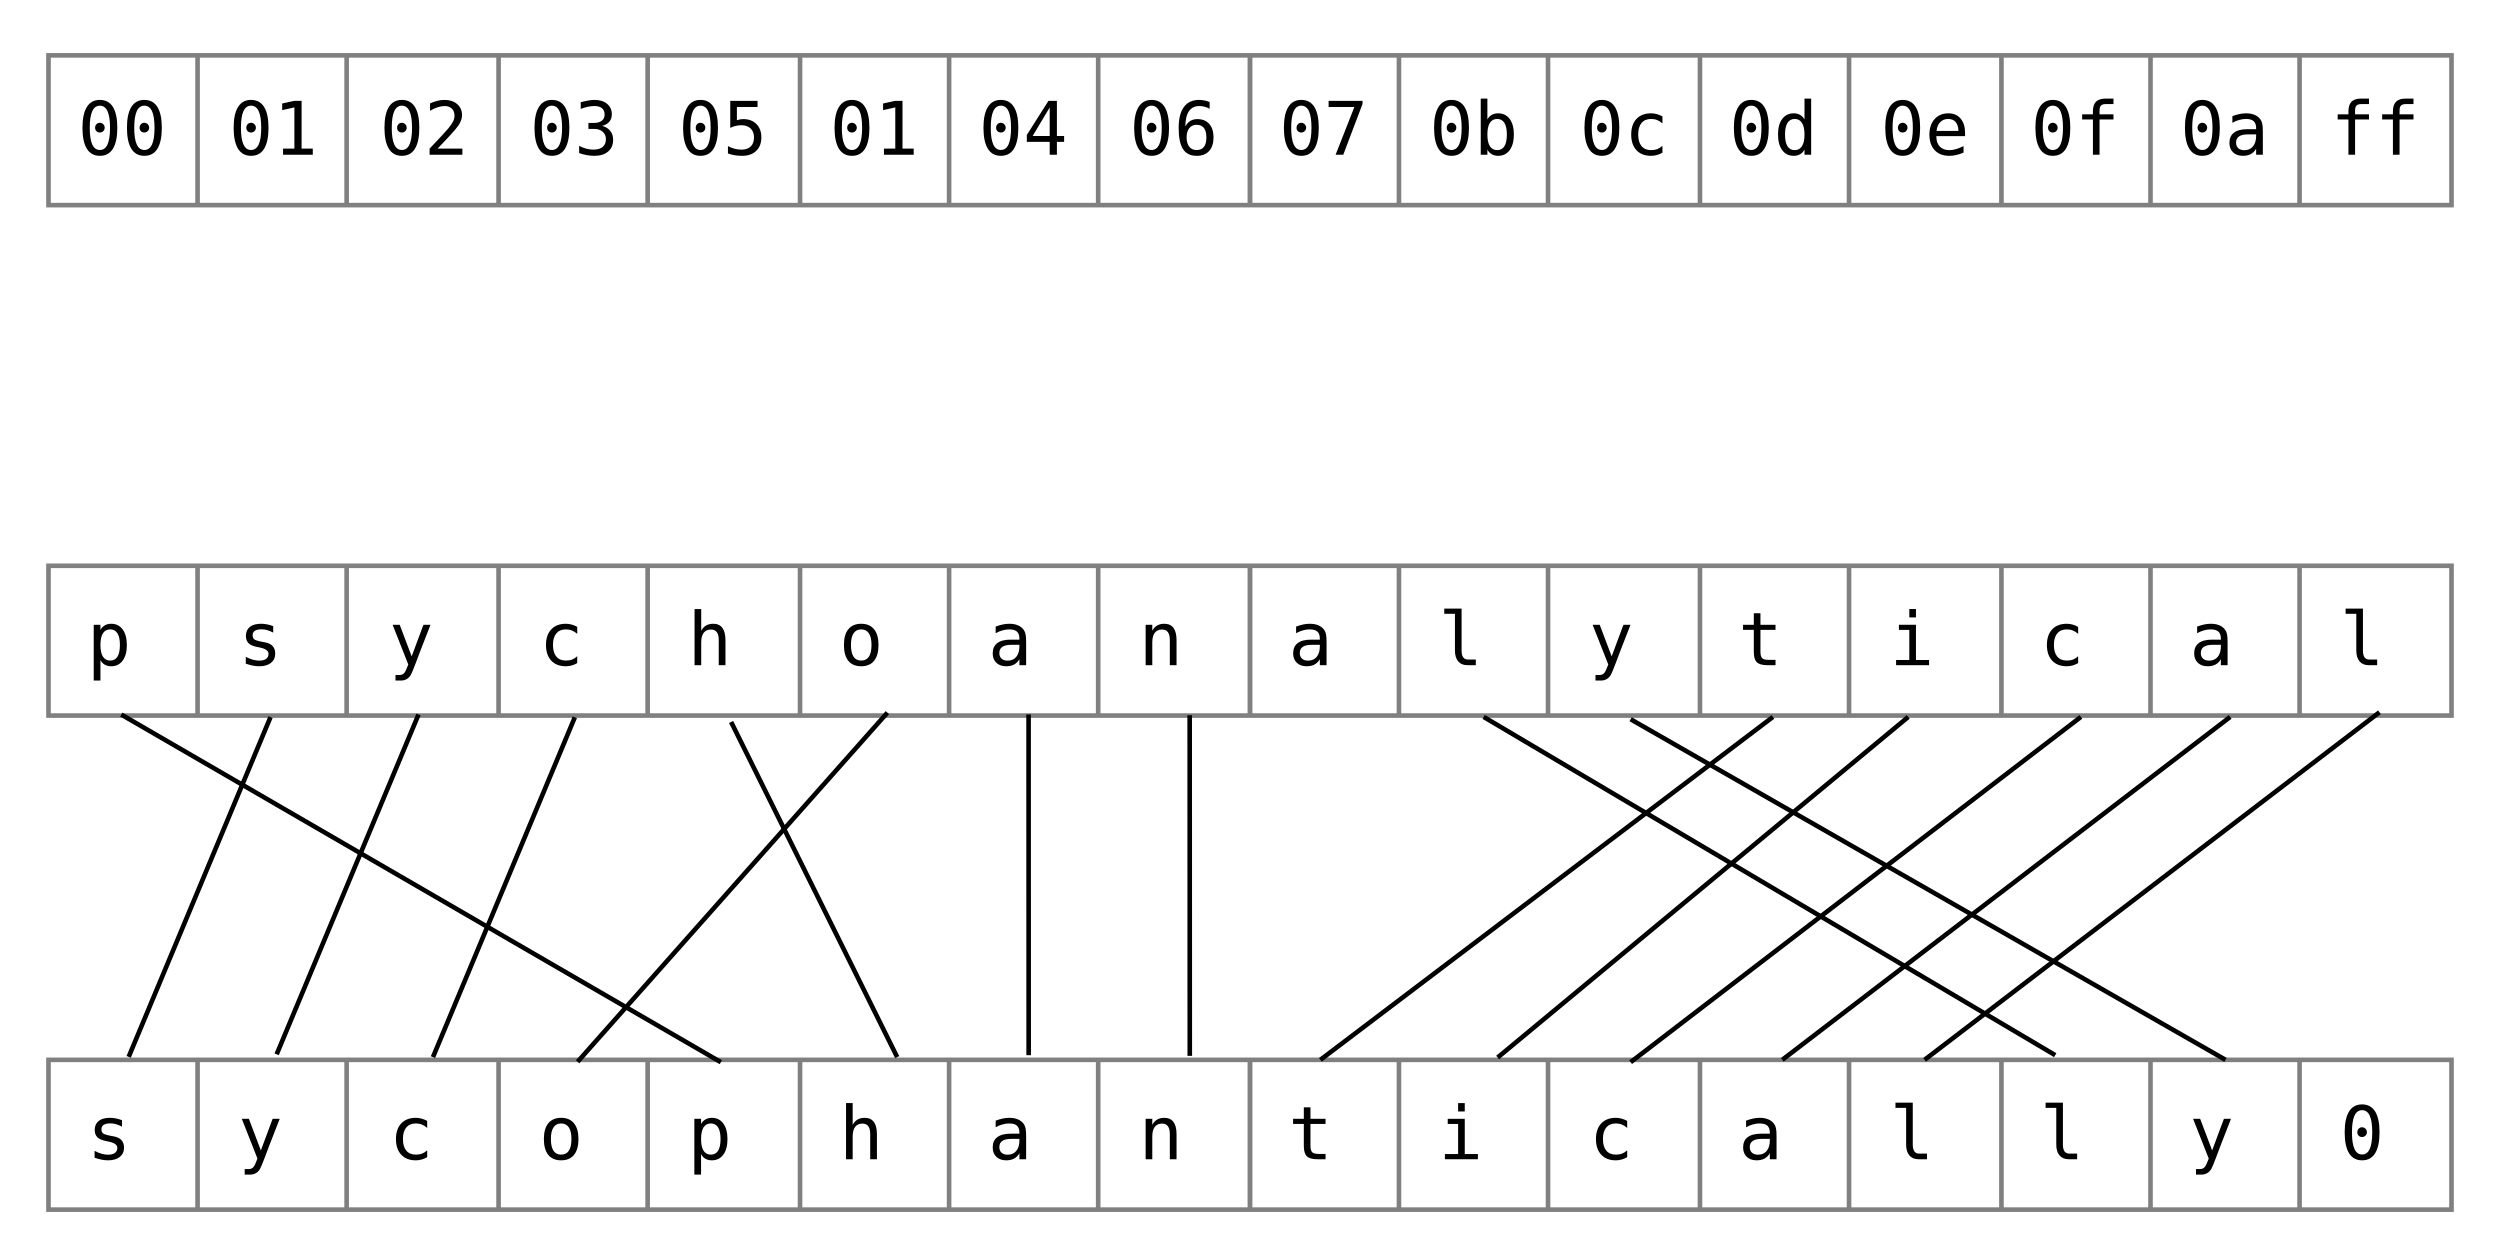
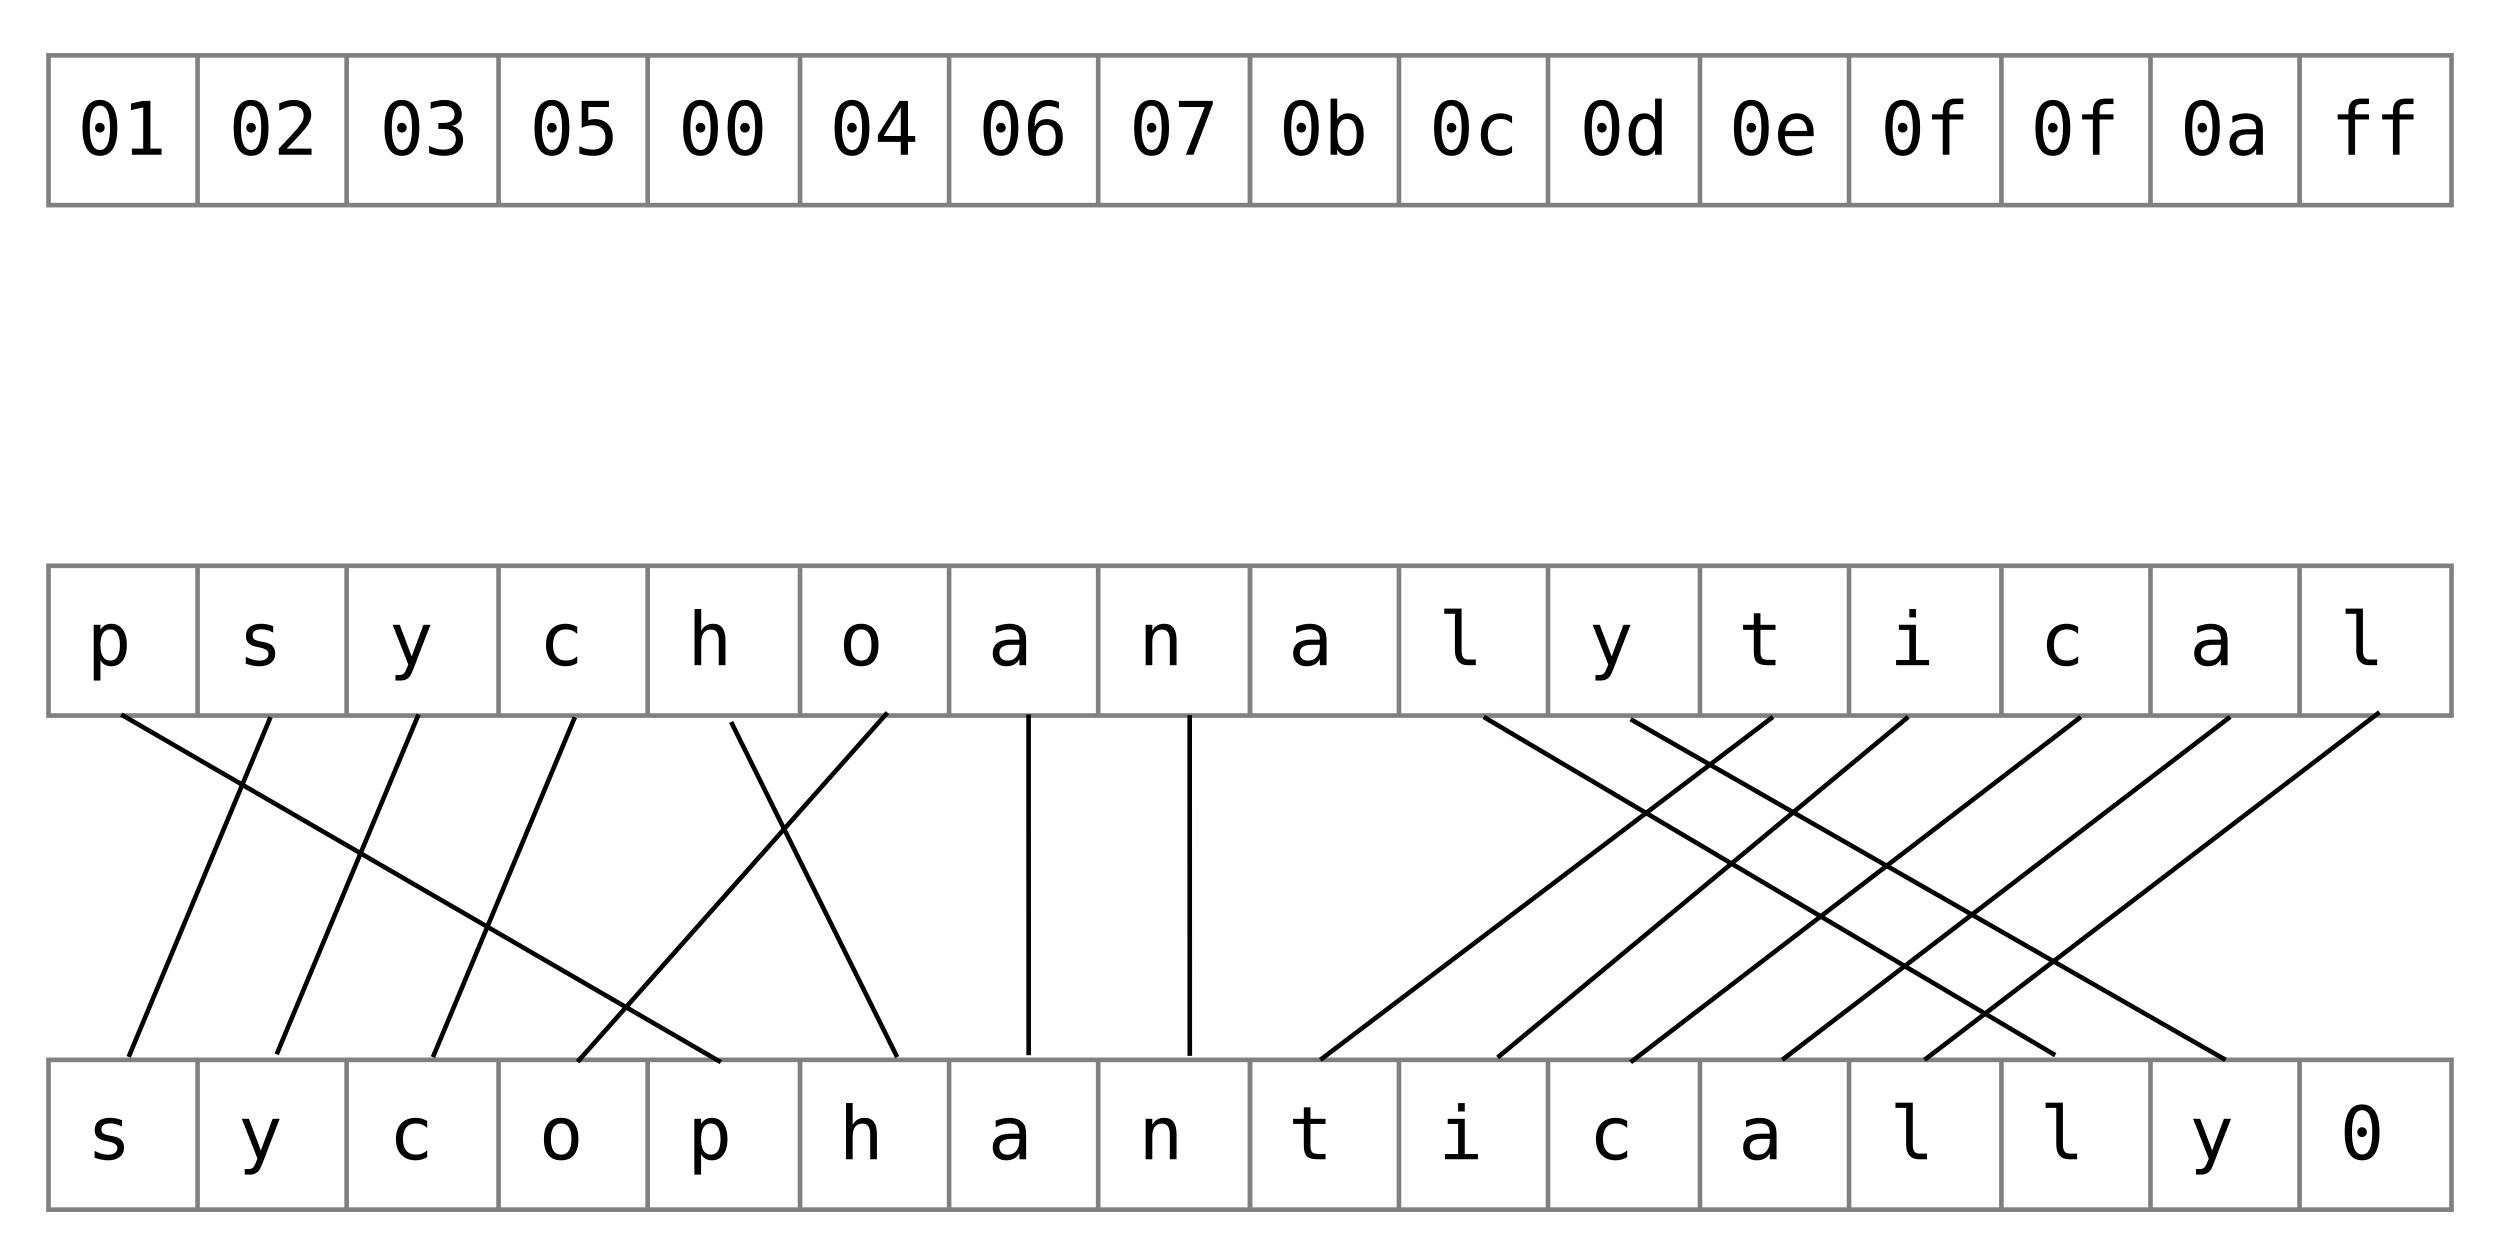
<svg xmlns="http://www.w3.org/2000/svg" width="541.276" height="272.397" id="svg5097" version="1.1">
  <defs id="defs5099" />
  <g id="layer1" transform="translate(-3.751404,-500.8009)">
    <path id="path105-3-9-1" style="fill:none;stroke:#808080;stroke-width:1;stroke-linecap:butt;stroke-linejoin:miter;stroke-miterlimit:10;stroke-opacity:1;stroke-dasharray:none" d="m 371.812,762.698 32.275,0 0,-32.427 -32.275,0 m 129.82,32.427 32.896,0 0,-32.427 -32.896,0 m -32.275,0 32.275,0 m 0,32.427 0,-32.427 m -32.275,32.427 32.275,0 m -162.716,-32.427 32.896,0 m 0,32.427 0,-32.427 m -32.896,32.427 32.896,0 m 32.373,-32.427 32.896,0 m -32.896,32.427 32.896,0 m 0,-32.427 32.275,0 m 0,32.427 0,-32.427 m -32.275,32.427 32.275,0 m -32.275,0 0,-32.427 m -130.441,32.427 0,-32.427 m 0,32.427 -32.275,0 0,-32.427 32.275,0 m 0,0 32.275,0 m 0,32.427 0,-32.427 m -32.275,32.427 32.275,0 m -227.217,0 32.275,0 0,-32.427 -32.275,0 m 129.82,32.427 32.896,0 0,-32.427 -32.896,0 m -32.275,0 32.275,0 m 0,32.427 0,-32.427 m -32.275,32.427 32.275,0 m -162.716,-32.427 32.896,0 m 0,32.427 0,-32.427 m -32.896,32.427 32.896,0 m 32.373,-32.427 32.896,0 m -32.896,32.427 32.896,0 m 0,-32.427 32.275,0 m 0,32.427 0,-32.427 m -32.275,32.427 32.275,0 m -32.275,0 0,-32.427 m -130.441,32.427 0,-32.427 m 0,32.427 -32.275,0 0,-32.427 32.275,0 m 0,0 32.275,0 m 0,32.427 0,-32.427 m -32.275,32.427 32.275,0" />
    <text xml:space="preserve" style="font-size:16px;font-style:normal;font-variant:normal;font-weight:normal;font-stretch:normal;text-indent:0;text-align:start;text-decoration:none;line-height:120%;letter-spacing:normal;word-spacing:normal;text-transform:none;direction:ltr;block-progression:tb;writing-mode:lr-tb;text-anchor:start;baseline-shift:baseline;color:#0000ff;fill:#000000;fill-opacity:1;fill-rule:nonzero;stroke:none;stroke-width:0.748;marker:none;visibility:visible;display:inline;overflow:visible;enable-background:accumulate;font-family:Andale Mono;-inkscape-font-specification:Andale Mono" x="22.557" y="751.789" id="text5089-0">
      <tspan id="tspan5091-2" x="22.557" y="751.789">s</tspan>
    </text>
    <text xml:space="preserve" style="font-size:16px;font-style:normal;font-variant:normal;font-weight:normal;font-stretch:normal;text-indent:0;text-align:start;text-decoration:none;line-height:120%;letter-spacing:normal;word-spacing:normal;text-transform:none;direction:ltr;block-progression:tb;writing-mode:lr-tb;text-anchor:start;baseline-shift:baseline;color:#0000ff;fill:#000000;fill-opacity:1;fill-rule:nonzero;stroke:none;stroke-width:0.748;marker:none;visibility:visible;display:inline;overflow:visible;enable-background:accumulate;font-family:Andale Mono;-inkscape-font-specification:Andale Mono" x="55.294" y="751.789" id="text5093-8">
      <tspan id="tspan5095-1" x="55.294" y="751.789">y</tspan>
    </text>
    <text xml:space="preserve" style="font-size:16px;font-style:normal;font-variant:normal;font-weight:normal;font-stretch:normal;text-indent:0;text-align:start;text-decoration:none;line-height:120%;letter-spacing:normal;word-spacing:normal;text-transform:none;direction:ltr;block-progression:tb;writing-mode:lr-tb;text-anchor:start;baseline-shift:baseline;color:#0000ff;fill:#000000;fill-opacity:1;fill-rule:nonzero;stroke:none;stroke-width:0.748;marker:none;visibility:visible;display:inline;overflow:visible;enable-background:accumulate;font-family:Andale Mono;-inkscape-font-specification:Andale Mono" x="87.946" y="751.789" id="text5093-8-8">
      <tspan id="tspan5095-1-4" x="87.946" y="751.789">c</tspan>
    </text>
    <text xml:space="preserve" style="font-size:16px;font-style:normal;font-variant:normal;font-weight:normal;font-stretch:normal;text-indent:0;text-align:start;text-decoration:none;line-height:120%;letter-spacing:normal;word-spacing:normal;text-transform:none;direction:ltr;block-progression:tb;writing-mode:lr-tb;text-anchor:start;baseline-shift:baseline;color:#0000ff;fill:#000000;fill-opacity:1;fill-rule:nonzero;stroke:none;stroke-width:0.748;marker:none;visibility:visible;display:inline;overflow:visible;enable-background:accumulate;font-family:Andale Mono;-inkscape-font-specification:Andale Mono" x="120.429" y="751.789" id="text5093-8-0">
      <tspan id="tspan5095-1-5" x="120.429" y="751.789">o</tspan>
    </text>
    <text xml:space="preserve" style="font-size:16px;font-style:normal;font-variant:normal;font-weight:normal;font-stretch:normal;text-indent:0;text-align:start;text-decoration:none;line-height:120%;letter-spacing:normal;word-spacing:normal;text-transform:none;direction:ltr;block-progression:tb;writing-mode:lr-tb;text-anchor:start;baseline-shift:baseline;color:#0000ff;fill:#000000;fill-opacity:1;fill-rule:nonzero;stroke:none;stroke-width:0.748;marker:none;visibility:visible;display:inline;overflow:visible;enable-background:accumulate;font-family:Andale Mono;-inkscape-font-specification:Andale Mono" x="152.6" y="751.789" id="text5089-0-0">
      <tspan id="tspan5091-2-5" x="152.6" y="751.789">p</tspan>
    </text>
    <text xml:space="preserve" style="font-size:16px;font-style:normal;font-variant:normal;font-weight:normal;font-stretch:normal;text-indent:0;text-align:start;text-decoration:none;line-height:120%;letter-spacing:normal;word-spacing:normal;text-transform:none;direction:ltr;block-progression:tb;writing-mode:lr-tb;text-anchor:start;baseline-shift:baseline;color:#0000ff;fill:#000000;fill-opacity:1;fill-rule:nonzero;stroke:none;stroke-width:0.748;marker:none;visibility:visible;display:inline;overflow:visible;enable-background:accumulate;font-family:Andale Mono;-inkscape-font-specification:Andale Mono" x="185.396" y="751.789" id="text5093-8-5">
      <tspan id="tspan5095-1-0" x="185.396" y="751.789">h</tspan>
    </text>
    <text xml:space="preserve" style="font-size:16px;font-style:normal;font-variant:normal;font-weight:normal;font-stretch:normal;text-indent:0;text-align:start;text-decoration:none;line-height:120%;letter-spacing:normal;word-spacing:normal;text-transform:none;direction:ltr;block-progression:tb;writing-mode:lr-tb;text-anchor:start;baseline-shift:baseline;color:#0000ff;fill:#000000;fill-opacity:1;fill-rule:nonzero;stroke:none;stroke-width:0.748;marker:none;visibility:visible;display:inline;overflow:visible;enable-background:accumulate;font-family:Andale Mono;-inkscape-font-specification:Andale Mono" x="217.638" y="751.789" id="text5093-8-8-3">
      <tspan id="tspan5095-1-4-9" x="217.638" y="751.789">a</tspan>
    </text>
    <text xml:space="preserve" style="font-size:16px;font-style:normal;font-variant:normal;font-weight:normal;font-stretch:normal;text-indent:0;text-align:start;text-decoration:none;line-height:120%;letter-spacing:normal;word-spacing:normal;text-transform:none;direction:ltr;block-progression:tb;writing-mode:lr-tb;text-anchor:start;baseline-shift:baseline;color:#0000ff;fill:#000000;fill-opacity:1;fill-rule:nonzero;stroke:none;stroke-width:0.748;marker:none;visibility:visible;display:inline;overflow:visible;enable-background:accumulate;font-family:Andale Mono;-inkscape-font-specification:Andale Mono" x="250.266" y="751.789" id="text5093-8-0-0">
      <tspan id="tspan5095-1-5-5" x="250.266" y="751.789">n</tspan>
    </text>
    <text xml:space="preserve" style="font-size:16px;font-style:normal;font-variant:normal;font-weight:normal;font-stretch:normal;text-indent:0;text-align:start;text-decoration:none;line-height:120%;letter-spacing:normal;word-spacing:normal;text-transform:none;direction:ltr;block-progression:tb;writing-mode:lr-tb;text-anchor:start;baseline-shift:baseline;color:#0000ff;fill:#000000;fill-opacity:1;fill-rule:nonzero;stroke:none;stroke-width:0.748;marker:none;visibility:visible;display:inline;overflow:visible;enable-background:accumulate;font-family:Andale Mono;-inkscape-font-specification:Andale Mono" x="282.683" y="751.789" id="text5089-0-6">
      <tspan id="tspan5091-2-7" x="282.683" y="751.789">t</tspan>
    </text>
    <text xml:space="preserve" style="font-size:16px;font-style:normal;font-variant:normal;font-weight:normal;font-stretch:normal;text-indent:0;text-align:start;text-decoration:none;line-height:120%;letter-spacing:normal;word-spacing:normal;text-transform:none;direction:ltr;block-progression:tb;writing-mode:lr-tb;text-anchor:start;baseline-shift:baseline;color:#0000ff;fill:#000000;fill-opacity:1;fill-rule:nonzero;stroke:none;stroke-width:0.748;marker:none;visibility:visible;display:inline;overflow:visible;enable-background:accumulate;font-family:Andale Mono;-inkscape-font-specification:Andale Mono" x="315.198" y="751.789" id="text5093-8-3">
      <tspan id="tspan5095-1-48" x="315.198" y="751.789">i</tspan>
    </text>
    <text xml:space="preserve" style="font-size:16px;font-style:normal;font-variant:normal;font-weight:normal;font-stretch:normal;text-indent:0;text-align:start;text-decoration:none;line-height:120%;letter-spacing:normal;word-spacing:normal;text-transform:none;direction:ltr;block-progression:tb;writing-mode:lr-tb;text-anchor:start;baseline-shift:baseline;color:#0000ff;fill:#000000;fill-opacity:1;fill-rule:nonzero;stroke:none;stroke-width:0.748;marker:none;visibility:visible;display:inline;overflow:visible;enable-background:accumulate;font-family:Andale Mono;-inkscape-font-specification:Andale Mono" x="347.756" y="751.789" id="text5093-8-8-2">
      <tspan id="tspan5095-1-4-96" x="347.756" y="751.789">c</tspan>
    </text>
    <text xml:space="preserve" style="font-size:16px;font-style:normal;font-variant:normal;font-weight:normal;font-stretch:normal;text-indent:0;text-align:start;text-decoration:none;line-height:120%;letter-spacing:normal;word-spacing:normal;text-transform:none;direction:ltr;block-progression:tb;writing-mode:lr-tb;text-anchor:start;baseline-shift:baseline;color:#0000ff;fill:#000000;fill-opacity:1;fill-rule:nonzero;stroke:none;stroke-width:0.748;marker:none;visibility:visible;display:inline;overflow:visible;enable-background:accumulate;font-family:Andale Mono;-inkscape-font-specification:Andale Mono" x="380.11" y="751.789" id="text5093-8-0-03">
      <tspan id="tspan5095-1-5-9" x="380.11" y="751.789">a</tspan>
    </text>
    <text xml:space="preserve" style="font-size:16px;font-style:normal;font-variant:normal;font-weight:normal;font-stretch:normal;text-indent:0;text-align:start;text-decoration:none;line-height:120%;letter-spacing:normal;word-spacing:normal;text-transform:none;direction:ltr;block-progression:tb;writing-mode:lr-tb;text-anchor:start;baseline-shift:baseline;color:#0000ff;fill:#000000;fill-opacity:1;fill-rule:nonzero;stroke:none;stroke-width:0.748;marker:none;visibility:visible;display:inline;overflow:visible;enable-background:accumulate;font-family:Andale Mono;-inkscape-font-specification:Andale Mono" x="412.887" y="751.789" id="text5089-0-2">
      <tspan id="tspan5091-2-9" x="412.887" y="751.789">l</tspan>
    </text>
    <text xml:space="preserve" style="font-size:16px;font-style:normal;font-variant:normal;font-weight:normal;font-stretch:normal;text-indent:0;text-align:start;text-decoration:none;line-height:120%;letter-spacing:normal;word-spacing:normal;text-transform:none;direction:ltr;block-progression:tb;writing-mode:lr-tb;text-anchor:start;baseline-shift:baseline;color:#0000ff;fill:#000000;fill-opacity:1;fill-rule:nonzero;stroke:none;stroke-width:0.748;marker:none;visibility:visible;display:inline;overflow:visible;enable-background:accumulate;font-family:Andale Mono;-inkscape-font-specification:Andale Mono" x="445.394" y="751.789" id="text5093-8-1">
      <tspan id="tspan5095-1-47" x="445.394" y="751.789">l</tspan>
    </text>
    <text xml:space="preserve" style="font-size:16px;font-style:normal;font-variant:normal;font-weight:normal;font-stretch:normal;text-indent:0;text-align:start;text-decoration:none;line-height:120%;letter-spacing:normal;word-spacing:normal;text-transform:none;direction:ltr;block-progression:tb;writing-mode:lr-tb;text-anchor:start;baseline-shift:baseline;color:#0000ff;fill:#000000;fill-opacity:1;fill-rule:nonzero;stroke:none;stroke-width:0.748;marker:none;visibility:visible;display:inline;overflow:visible;enable-background:accumulate;font-family:Andale Mono;-inkscape-font-specification:Andale Mono" x="477.764" y="751.789" id="text5093-8-8-8">
      <tspan id="tspan5095-1-4-7" x="477.764" y="751.789">y</tspan>
    </text>
    <text xml:space="preserve" style="font-size:16px;font-style:normal;font-variant:normal;font-weight:normal;font-stretch:normal;text-indent:0;text-align:start;text-decoration:none;line-height:120%;letter-spacing:normal;word-spacing:normal;text-transform:none;direction:ltr;block-progression:tb;writing-mode:lr-tb;text-anchor:start;baseline-shift:baseline;color:#0000ff;fill:#000000;fill-opacity:1;fill-rule:nonzero;stroke:none;stroke-width:0.748;marker:none;visibility:visible;display:inline;overflow:visible;enable-background:accumulate;font-family:Andale Mono;-inkscape-font-specification:Andale Mono" x="510.353" y="751.789" id="text5093-8-0-6">
      <tspan id="tspan5095-1-5-7" x="510.353" y="751.789">0</tspan>
    </text>
    <path id="path105-3-9-1-3" style="fill:none;stroke:#808080;stroke-width:1;stroke-linecap:butt;stroke-linejoin:miter;stroke-miterlimit:10;stroke-opacity:1;stroke-dasharray:none" d="m 371.812,655.728 32.275,0 0,-32.427 -32.275,0 m 129.82,32.427 32.896,0 0,-32.427 -32.896,0 m -32.275,0 32.275,0 m 0,32.427 0,-32.427 m -32.275,32.427 32.275,0 m -162.716,-32.427 32.896,0 m 0,32.427 0,-32.427 m -32.896,32.427 32.896,0 m 32.373,-32.427 32.896,0 m -32.896,32.427 32.896,0 m 0,-32.427 32.275,0 m 0,32.427 0,-32.427 m -32.275,32.427 32.275,0 m -32.275,0 0,-32.427 m -130.441,32.427 0,-32.427 m 0,32.427 -32.275,0 0,-32.427 32.275,0 m 0,0 32.275,0 m 0,32.427 0,-32.427 m -32.275,32.427 32.275,0 m -227.217,0 32.275,0 0,-32.427 -32.275,0 m 129.82,32.427 32.896,0 0,-32.427 -32.896,0 m -32.275,0 32.275,0 m 0,32.427 0,-32.427 m -32.275,32.427 32.275,0 m -162.716,-32.427 32.896,0 m 0,32.427 0,-32.427 m -32.896,32.427 32.896,0 m 32.373,-32.427 32.896,0 m -32.896,32.427 32.896,0 m 0,-32.427 32.275,0 m 0,32.427 0,-32.427 m -32.275,32.427 32.275,0 m -32.275,0 0,-32.427 m -130.441,32.427 0,-32.427 m 0,32.427 -32.275,0 0,-32.427 32.275,0 m 0,0 32.275,0 m 0,32.427 0,-32.427 m -32.275,32.427 32.275,0" />
    <text xml:space="preserve" style="font-size:16px;font-style:normal;font-variant:normal;font-weight:normal;font-stretch:normal;text-indent:0;text-align:start;text-decoration:none;line-height:120%;letter-spacing:normal;word-spacing:normal;text-transform:none;direction:ltr;block-progression:tb;writing-mode:lr-tb;text-anchor:start;baseline-shift:baseline;color:#0000ff;fill:#000000;fill-opacity:1;fill-rule:nonzero;stroke:none;stroke-width:0.748;marker:none;visibility:visible;display:inline;overflow:visible;enable-background:accumulate;font-family:Andale Mono;-inkscape-font-specification:Andale Mono" x="22.557" y="644.819" id="text5089-0-8">
      <tspan id="tspan5091-2-76" x="22.557" y="644.819">p</tspan>
    </text>
    <text xml:space="preserve" style="font-size:16px;font-style:normal;font-variant:normal;font-weight:normal;font-stretch:normal;text-indent:0;text-align:start;text-decoration:none;line-height:120%;letter-spacing:normal;word-spacing:normal;text-transform:none;direction:ltr;block-progression:tb;writing-mode:lr-tb;text-anchor:start;baseline-shift:baseline;color:#0000ff;fill:#000000;fill-opacity:1;fill-rule:nonzero;stroke:none;stroke-width:0.748;marker:none;visibility:visible;display:inline;overflow:visible;enable-background:accumulate;font-family:Andale Mono;-inkscape-font-specification:Andale Mono" x="55.294" y="644.819" id="text5093-8-7">
      <tspan id="tspan5095-1-03" x="55.294" y="644.819">s</tspan>
    </text>
    <text xml:space="preserve" style="font-size:16px;font-style:normal;font-variant:normal;font-weight:normal;font-stretch:normal;text-indent:0;text-align:start;text-decoration:none;line-height:120%;letter-spacing:normal;word-spacing:normal;text-transform:none;direction:ltr;block-progression:tb;writing-mode:lr-tb;text-anchor:start;baseline-shift:baseline;color:#0000ff;fill:#000000;fill-opacity:1;fill-rule:nonzero;stroke:none;stroke-width:0.748;marker:none;visibility:visible;display:inline;overflow:visible;enable-background:accumulate;font-family:Andale Mono;-inkscape-font-specification:Andale Mono" x="87.946" y="644.819" id="text5093-8-8-6">
      <tspan id="tspan5095-1-4-3" x="87.946" y="644.819">y</tspan>
    </text>
    <text xml:space="preserve" style="font-size:16px;font-style:normal;font-variant:normal;font-weight:normal;font-stretch:normal;text-indent:0;text-align:start;text-decoration:none;line-height:120%;letter-spacing:normal;word-spacing:normal;text-transform:none;direction:ltr;block-progression:tb;writing-mode:lr-tb;text-anchor:start;baseline-shift:baseline;color:#0000ff;fill:#000000;fill-opacity:1;fill-rule:nonzero;stroke:none;stroke-width:0.748;marker:none;visibility:visible;display:inline;overflow:visible;enable-background:accumulate;font-family:Andale Mono;-inkscape-font-specification:Andale Mono" x="120.429" y="644.819" id="text5093-8-0-02">
      <tspan id="tspan5095-1-5-2" x="120.429" y="644.819">c</tspan>
    </text>
    <text xml:space="preserve" style="font-size:16px;font-style:normal;font-variant:normal;font-weight:normal;font-stretch:normal;text-indent:0;text-align:start;text-decoration:none;line-height:120%;letter-spacing:normal;word-spacing:normal;text-transform:none;direction:ltr;block-progression:tb;writing-mode:lr-tb;text-anchor:start;baseline-shift:baseline;color:#0000ff;fill:#000000;fill-opacity:1;fill-rule:nonzero;stroke:none;stroke-width:0.748;marker:none;visibility:visible;display:inline;overflow:visible;enable-background:accumulate;font-family:Andale Mono;-inkscape-font-specification:Andale Mono" x="152.6" y="644.819" id="text5089-0-0-5">
      <tspan id="tspan5091-2-5-5" x="152.6" y="644.819">h</tspan>
    </text>
    <text xml:space="preserve" style="font-size:16px;font-style:normal;font-variant:normal;font-weight:normal;font-stretch:normal;text-indent:0;text-align:start;text-decoration:none;line-height:120%;letter-spacing:normal;word-spacing:normal;text-transform:none;direction:ltr;block-progression:tb;writing-mode:lr-tb;text-anchor:start;baseline-shift:baseline;color:#0000ff;fill:#000000;fill-opacity:1;fill-rule:nonzero;stroke:none;stroke-width:0.748;marker:none;visibility:visible;display:inline;overflow:visible;enable-background:accumulate;font-family:Andale Mono;-inkscape-font-specification:Andale Mono" x="185.396" y="644.819" id="text5093-8-5-7">
      <tspan id="tspan5095-1-0-2" x="185.396" y="644.819">o</tspan>
    </text>
    <text xml:space="preserve" style="font-size:16px;font-style:normal;font-variant:normal;font-weight:normal;font-stretch:normal;text-indent:0;text-align:start;text-decoration:none;line-height:120%;letter-spacing:normal;word-spacing:normal;text-transform:none;direction:ltr;block-progression:tb;writing-mode:lr-tb;text-anchor:start;baseline-shift:baseline;color:#0000ff;fill:#000000;fill-opacity:1;fill-rule:nonzero;stroke:none;stroke-width:0.748;marker:none;visibility:visible;display:inline;overflow:visible;enable-background:accumulate;font-family:Andale Mono;-inkscape-font-specification:Andale Mono" x="217.638" y="644.819" id="text5093-8-8-3-1">
      <tspan id="tspan5095-1-4-9-2" x="217.638" y="644.819">a</tspan>
    </text>
    <text xml:space="preserve" style="font-size:16px;font-style:normal;font-variant:normal;font-weight:normal;font-stretch:normal;text-indent:0;text-align:start;text-decoration:none;line-height:120%;letter-spacing:normal;word-spacing:normal;text-transform:none;direction:ltr;block-progression:tb;writing-mode:lr-tb;text-anchor:start;baseline-shift:baseline;color:#0000ff;fill:#000000;fill-opacity:1;fill-rule:nonzero;stroke:none;stroke-width:0.748;marker:none;visibility:visible;display:inline;overflow:visible;enable-background:accumulate;font-family:Andale Mono;-inkscape-font-specification:Andale Mono" x="250.266" y="644.819" id="text5093-8-0-0-5">
      <tspan id="tspan5095-1-5-5-6" x="250.266" y="644.819">n</tspan>
    </text>
    <text xml:space="preserve" style="font-size:16px;font-style:normal;font-variant:normal;font-weight:normal;font-stretch:normal;text-indent:0;text-align:start;text-decoration:none;line-height:120%;letter-spacing:normal;word-spacing:normal;text-transform:none;direction:ltr;block-progression:tb;writing-mode:lr-tb;text-anchor:start;baseline-shift:baseline;color:#0000ff;fill:#000000;fill-opacity:1;fill-rule:nonzero;stroke:none;stroke-width:0.748;marker:none;visibility:visible;display:inline;overflow:visible;enable-background:accumulate;font-family:Andale Mono;-inkscape-font-specification:Andale Mono" x="282.683" y="644.819" id="text5089-0-6-5">
      <tspan id="tspan5091-2-7-0" x="282.683" y="644.819">a</tspan>
    </text>
    <text xml:space="preserve" style="font-size:16px;font-style:normal;font-variant:normal;font-weight:normal;font-stretch:normal;text-indent:0;text-align:start;text-decoration:none;line-height:120%;letter-spacing:normal;word-spacing:normal;text-transform:none;direction:ltr;block-progression:tb;writing-mode:lr-tb;text-anchor:start;baseline-shift:baseline;color:#0000ff;fill:#000000;fill-opacity:1;fill-rule:nonzero;stroke:none;stroke-width:0.748;marker:none;visibility:visible;display:inline;overflow:visible;enable-background:accumulate;font-family:Andale Mono;-inkscape-font-specification:Andale Mono" x="315.198" y="644.819" id="text5093-8-3-2">
      <tspan id="tspan5095-1-48-7" x="315.198" y="644.819">l</tspan>
    </text>
    <text xml:space="preserve" style="font-size:16px;font-style:normal;font-variant:normal;font-weight:normal;font-stretch:normal;text-indent:0;text-align:start;text-decoration:none;line-height:120%;letter-spacing:normal;word-spacing:normal;text-transform:none;direction:ltr;block-progression:tb;writing-mode:lr-tb;text-anchor:start;baseline-shift:baseline;color:#0000ff;fill:#000000;fill-opacity:1;fill-rule:nonzero;stroke:none;stroke-width:0.748;marker:none;visibility:visible;display:inline;overflow:visible;enable-background:accumulate;font-family:Andale Mono;-inkscape-font-specification:Andale Mono" x="347.756" y="644.819" id="text5093-8-8-2-2">
      <tspan id="tspan5095-1-4-96-5" x="347.756" y="644.819">y</tspan>
    </text>
    <text xml:space="preserve" style="font-size:16px;font-style:normal;font-variant:normal;font-weight:normal;font-stretch:normal;text-indent:0;text-align:start;text-decoration:none;line-height:120%;letter-spacing:normal;word-spacing:normal;text-transform:none;direction:ltr;block-progression:tb;writing-mode:lr-tb;text-anchor:start;baseline-shift:baseline;color:#0000ff;fill:#000000;fill-opacity:1;fill-rule:nonzero;stroke:none;stroke-width:0.748;marker:none;visibility:visible;display:inline;overflow:visible;enable-background:accumulate;font-family:Andale Mono;-inkscape-font-specification:Andale Mono" x="380.11" y="644.819" id="text5093-8-0-03-5">
      <tspan id="tspan5095-1-5-9-1" x="380.11" y="644.819">t</tspan>
    </text>
    <text xml:space="preserve" style="font-size:16px;font-style:normal;font-variant:normal;font-weight:normal;font-stretch:normal;text-indent:0;text-align:start;text-decoration:none;line-height:120%;letter-spacing:normal;word-spacing:normal;text-transform:none;direction:ltr;block-progression:tb;writing-mode:lr-tb;text-anchor:start;baseline-shift:baseline;color:#0000ff;fill:#000000;fill-opacity:1;fill-rule:nonzero;stroke:none;stroke-width:0.748;marker:none;visibility:visible;display:inline;overflow:visible;enable-background:accumulate;font-family:Andale Mono;-inkscape-font-specification:Andale Mono" x="412.887" y="644.819" id="text5089-0-2-5">
      <tspan id="tspan5091-2-9-4" x="412.887" y="644.819">i</tspan>
    </text>
    <text xml:space="preserve" style="font-size:16px;font-style:normal;font-variant:normal;font-weight:normal;font-stretch:normal;text-indent:0;text-align:start;text-decoration:none;line-height:120%;letter-spacing:normal;word-spacing:normal;text-transform:none;direction:ltr;block-progression:tb;writing-mode:lr-tb;text-anchor:start;baseline-shift:baseline;color:#0000ff;fill:#000000;fill-opacity:1;fill-rule:nonzero;stroke:none;stroke-width:0.748;marker:none;visibility:visible;display:inline;overflow:visible;enable-background:accumulate;font-family:Andale Mono;-inkscape-font-specification:Andale Mono" x="445.394" y="644.819" id="text5093-8-1-9">
      <tspan id="tspan5095-1-47-8" x="445.394" y="644.819">c</tspan>
    </text>
    <text xml:space="preserve" style="font-size:16px;font-style:normal;font-variant:normal;font-weight:normal;font-stretch:normal;text-indent:0;text-align:start;text-decoration:none;line-height:120%;letter-spacing:normal;word-spacing:normal;text-transform:none;direction:ltr;block-progression:tb;writing-mode:lr-tb;text-anchor:start;baseline-shift:baseline;color:#0000ff;fill:#000000;fill-opacity:1;fill-rule:nonzero;stroke:none;stroke-width:0.748;marker:none;visibility:visible;display:inline;overflow:visible;enable-background:accumulate;font-family:Andale Mono;-inkscape-font-specification:Andale Mono" x="477.764" y="644.819" id="text5093-8-8-8-4">
      <tspan id="tspan5095-1-4-7-7" x="477.764" y="644.819">a</tspan>
    </text>
    <text xml:space="preserve" style="font-size:16px;font-style:normal;font-variant:normal;font-weight:normal;font-stretch:normal;text-indent:0;text-align:start;text-decoration:none;line-height:120%;letter-spacing:normal;word-spacing:normal;text-transform:none;direction:ltr;block-progression:tb;writing-mode:lr-tb;text-anchor:start;baseline-shift:baseline;color:#0000ff;fill:#000000;fill-opacity:1;fill-rule:nonzero;stroke:none;stroke-width:0.748;marker:none;visibility:visible;display:inline;overflow:visible;enable-background:accumulate;font-family:Andale Mono;-inkscape-font-specification:Andale Mono" x="510.353" y="644.819" id="text5093-8-0-6-7">
      <tspan id="tspan5095-1-5-7-1" x="510.353" y="644.819">l</tspan>
    </text>
    <path id="path105-3-9-1-9" style="fill:none;stroke:#808080;stroke-width:1;stroke-linecap:butt;stroke-linejoin:miter;stroke-miterlimit:10;stroke-opacity:1;stroke-dasharray:none" d="m 371.812,545.213 32.275,0 0,-32.427 -32.275,0 m 129.82,32.427 32.896,0 0,-32.427 -32.896,0 m -32.275,0 32.275,0 m 0,32.427 0,-32.427 m -32.275,32.427 32.275,0 m -162.716,-32.427 32.896,0 m 0,32.427 0,-32.427 m -32.896,32.427 32.896,0 m 32.373,-32.427 32.896,0 m -32.896,32.427 32.896,0 m 0,-32.427 32.275,0 m 0,32.427 0,-32.427 m -32.275,32.427 32.275,0 m -32.275,0 0,-32.427 m -130.441,32.427 0,-32.427 m 0,32.427 -32.275,0 0,-32.427 32.275,0 m 0,0 32.275,0 m 0,32.427 0,-32.427 m -32.275,32.427 32.275,0 m -227.217,0 32.275,0 0,-32.427 -32.275,0 m 129.82,32.427 32.896,0 0,-32.427 -32.896,0 m -32.275,0 32.275,0 m 0,32.427 0,-32.427 m -32.275,32.427 32.275,0 m -162.716,-32.427 32.896,0 m 0,32.427 0,-32.427 m -32.896,32.427 32.896,0 m 32.373,-32.427 32.896,0 m -32.896,32.427 32.896,0 m 0,-32.427 32.275,0 m 0,32.427 0,-32.427 m -32.275,32.427 32.275,0 m -32.275,0 0,-32.427 m -130.441,32.427 0,-32.427 m 0,32.427 -32.275,0 0,-32.427 32.275,0 m 0,0 32.275,0 m 0,32.427 0,-32.427 m -32.275,32.427 32.275,0" />
    <text xml:space="preserve" style="font-size:16px;font-style:normal;font-variant:normal;font-weight:normal;font-stretch:normal;text-indent:0;text-align:start;text-decoration:none;line-height:120%;letter-spacing:normal;word-spacing:normal;text-transform:none;direction:ltr;block-progression:tb;writing-mode:lr-tb;text-anchor:start;baseline-shift:baseline;color:#0000ff;fill:#000000;fill-opacity:1;fill-rule:nonzero;stroke:none;stroke-width:0.748;marker:none;visibility:visible;display:inline;overflow:visible;enable-background:accumulate;font-family:Andale Mono;-inkscape-font-specification:Andale Mono" x="20.557" y="534.304" id="text5089-0-08">
-       <tspan id="tspan5091-2-2" x="20.557" y="534.304">00</tspan>
+       <tspan id="tspan5091-2-2" x="20.557" y="534.304">01</tspan>
    </text>
    <text xml:space="preserve" style="font-size:16px;font-style:normal;font-variant:normal;font-weight:normal;font-stretch:normal;text-indent:0;text-align:start;text-decoration:none;line-height:120%;letter-spacing:normal;word-spacing:normal;text-transform:none;direction:ltr;block-progression:tb;writing-mode:lr-tb;text-anchor:start;baseline-shift:baseline;color:#0000ff;fill:#000000;fill-opacity:1;fill-rule:nonzero;stroke:none;stroke-width:0.748;marker:none;visibility:visible;display:inline;overflow:visible;enable-background:accumulate;font-family:Andale Mono;-inkscape-font-specification:Andale Mono" x="53.294" y="534.304" id="text5093-8-2">
-       <tspan id="tspan5095-1-2" x="53.294" y="534.304">01</tspan>
+       <tspan id="tspan5095-1-2" x="53.294" y="534.304">02</tspan>
    </text>
    <text xml:space="preserve" style="font-size:16px;font-style:normal;font-variant:normal;font-weight:normal;font-stretch:normal;text-indent:0;text-align:start;text-decoration:none;line-height:120%;letter-spacing:normal;word-spacing:normal;text-transform:none;direction:ltr;block-progression:tb;writing-mode:lr-tb;text-anchor:start;baseline-shift:baseline;color:#0000ff;fill:#000000;fill-opacity:1;fill-rule:nonzero;stroke:none;stroke-width:0.748;marker:none;visibility:visible;display:inline;overflow:visible;enable-background:accumulate;font-family:Andale Mono;-inkscape-font-specification:Andale Mono" x="85.946" y="534.304" id="text5093-8-8-67">
-       <tspan id="tspan5095-1-4-76" x="85.946" y="534.304">02</tspan>
+       <tspan id="tspan5095-1-4-76" x="85.946" y="534.304">03</tspan>
    </text>
    <text xml:space="preserve" style="font-size:16px;font-style:normal;font-variant:normal;font-weight:normal;font-stretch:normal;text-indent:0;text-align:start;text-decoration:none;line-height:120%;letter-spacing:normal;word-spacing:normal;text-transform:none;direction:ltr;block-progression:tb;writing-mode:lr-tb;text-anchor:start;baseline-shift:baseline;color:#0000ff;fill:#000000;fill-opacity:1;fill-rule:nonzero;stroke:none;stroke-width:0.748;marker:none;visibility:visible;display:inline;overflow:visible;enable-background:accumulate;font-family:Andale Mono;-inkscape-font-specification:Andale Mono" x="118.429" y="534.304" id="text5093-8-0-1">
-       <tspan id="tspan5095-1-5-8" x="118.429" y="534.304">03</tspan>
+       <tspan id="tspan5095-1-5-8" x="118.429" y="534.304">05</tspan>
    </text>
    <text xml:space="preserve" style="font-size:16px;font-style:normal;font-variant:normal;font-weight:normal;font-stretch:normal;text-indent:0;text-align:start;text-decoration:none;line-height:120%;letter-spacing:normal;word-spacing:normal;text-transform:none;direction:ltr;block-progression:tb;writing-mode:lr-tb;text-anchor:start;baseline-shift:baseline;color:#0000ff;fill:#000000;fill-opacity:1;fill-rule:nonzero;stroke:none;stroke-width:0.748;marker:none;visibility:visible;display:inline;overflow:visible;enable-background:accumulate;font-family:Andale Mono;-inkscape-font-specification:Andale Mono" x="150.6" y="534.304" id="text5089-0-0-0">
-       <tspan id="tspan5091-2-5-7" x="150.6" y="534.304">05</tspan>
+       <tspan id="tspan5091-2-5-7" x="150.6" y="534.304">00</tspan>
    </text>
    <text xml:space="preserve" style="font-size:16px;font-style:normal;font-variant:normal;font-weight:normal;font-stretch:normal;text-indent:0;text-align:start;text-decoration:none;line-height:120%;letter-spacing:normal;word-spacing:normal;text-transform:none;direction:ltr;block-progression:tb;writing-mode:lr-tb;text-anchor:start;baseline-shift:baseline;color:#0000ff;fill:#000000;fill-opacity:1;fill-rule:nonzero;stroke:none;stroke-width:0.748;marker:none;visibility:visible;display:inline;overflow:visible;enable-background:accumulate;font-family:Andale Mono;-inkscape-font-specification:Andale Mono" x="183.396" y="534.304" id="text5093-8-5-6">
-       <tspan id="tspan5095-1-0-6" x="183.396" y="534.304">01</tspan>
+       <tspan id="tspan5095-1-0-6" x="183.396" y="534.304">04</tspan>
    </text>
    <text xml:space="preserve" style="font-size:16px;font-style:normal;font-variant:normal;font-weight:normal;font-stretch:normal;text-indent:0;text-align:start;text-decoration:none;line-height:120%;letter-spacing:normal;word-spacing:normal;text-transform:none;direction:ltr;block-progression:tb;writing-mode:lr-tb;text-anchor:start;baseline-shift:baseline;color:#0000ff;fill:#000000;fill-opacity:1;fill-rule:nonzero;stroke:none;stroke-width:0.748;marker:none;visibility:visible;display:inline;overflow:visible;enable-background:accumulate;font-family:Andale Mono;-inkscape-font-specification:Andale Mono" x="215.638" y="534.304" id="text5093-8-8-3-9">
-       <tspan id="tspan5095-1-4-9-1" x="215.638" y="534.304">04</tspan>
+       <tspan id="tspan5095-1-4-9-1" x="215.638" y="534.304">06</tspan>
    </text>
    <text xml:space="preserve" style="font-size:16px;font-style:normal;font-variant:normal;font-weight:normal;font-stretch:normal;text-indent:0;text-align:start;text-decoration:none;line-height:120%;letter-spacing:normal;word-spacing:normal;text-transform:none;direction:ltr;block-progression:tb;writing-mode:lr-tb;text-anchor:start;baseline-shift:baseline;color:#0000ff;fill:#000000;fill-opacity:1;fill-rule:nonzero;stroke:none;stroke-width:0.748;marker:none;visibility:visible;display:inline;overflow:visible;enable-background:accumulate;font-family:Andale Mono;-inkscape-font-specification:Andale Mono" x="248.266" y="534.304" id="text5093-8-0-0-3">
-       <tspan id="tspan5095-1-5-5-1" x="248.266" y="534.304">06</tspan>
+       <tspan id="tspan5095-1-5-5-1" x="248.266" y="534.304">07</tspan>
    </text>
    <text xml:space="preserve" style="font-size:16px;font-style:normal;font-variant:normal;font-weight:normal;font-stretch:normal;text-indent:0;text-align:start;text-decoration:none;line-height:120%;letter-spacing:normal;word-spacing:normal;text-transform:none;direction:ltr;block-progression:tb;writing-mode:lr-tb;text-anchor:start;baseline-shift:baseline;color:#0000ff;fill:#000000;fill-opacity:1;fill-rule:nonzero;stroke:none;stroke-width:0.748;marker:none;visibility:visible;display:inline;overflow:visible;enable-background:accumulate;font-family:Andale Mono;-inkscape-font-specification:Andale Mono" x="280.683" y="534.304" id="text5089-0-6-6">
-       <tspan id="tspan5091-2-7-02" x="280.683" y="534.304">07</tspan>
+       <tspan id="tspan5091-2-7-02" x="280.683" y="534.304">0b</tspan>
    </text>
    <text xml:space="preserve" style="font-size:16px;font-style:normal;font-variant:normal;font-weight:normal;font-stretch:normal;text-indent:0;text-align:start;text-decoration:none;line-height:120%;letter-spacing:normal;word-spacing:normal;text-transform:none;direction:ltr;block-progression:tb;writing-mode:lr-tb;text-anchor:start;baseline-shift:baseline;color:#0000ff;fill:#000000;fill-opacity:1;fill-rule:nonzero;stroke:none;stroke-width:0.748;marker:none;visibility:visible;display:inline;overflow:visible;enable-background:accumulate;font-family:Andale Mono;-inkscape-font-specification:Andale Mono" x="313.198" y="534.304" id="text5093-8-3-1">
-       <tspan id="tspan5095-1-48-6" x="313.198" y="534.304">0b</tspan>
+       <tspan id="tspan5095-1-48-6" x="313.198" y="534.304">0c</tspan>
    </text>
    <text xml:space="preserve" style="font-size:16px;font-style:normal;font-variant:normal;font-weight:normal;font-stretch:normal;text-indent:0;text-align:start;text-decoration:none;line-height:120%;letter-spacing:normal;word-spacing:normal;text-transform:none;direction:ltr;block-progression:tb;writing-mode:lr-tb;text-anchor:start;baseline-shift:baseline;color:#0000ff;fill:#000000;fill-opacity:1;fill-rule:nonzero;stroke:none;stroke-width:0.748;marker:none;visibility:visible;display:inline;overflow:visible;enable-background:accumulate;font-family:Andale Mono;-inkscape-font-specification:Andale Mono" x="345.756" y="534.304" id="text5093-8-8-2-4">
-       <tspan id="tspan5095-1-4-96-2" x="345.756" y="534.304">0c</tspan>
+       <tspan id="tspan5095-1-4-96-2" x="345.756" y="534.304">0d</tspan>
    </text>
    <text xml:space="preserve" style="font-size:16px;font-style:normal;font-variant:normal;font-weight:normal;font-stretch:normal;text-indent:0;text-align:start;text-decoration:none;line-height:120%;letter-spacing:normal;word-spacing:normal;text-transform:none;direction:ltr;block-progression:tb;writing-mode:lr-tb;text-anchor:start;baseline-shift:baseline;color:#0000ff;fill:#000000;fill-opacity:1;fill-rule:nonzero;stroke:none;stroke-width:0.748;marker:none;visibility:visible;display:inline;overflow:visible;enable-background:accumulate;font-family:Andale Mono;-inkscape-font-specification:Andale Mono" x="378.11" y="534.304" id="text5093-8-0-03-0">
-       <tspan id="tspan5095-1-5-9-19" x="378.11" y="534.304">0d</tspan>
+       <tspan id="tspan5095-1-5-9-19" x="378.11" y="534.304">0e</tspan>
    </text>
    <text xml:space="preserve" style="font-size:16px;font-style:normal;font-variant:normal;font-weight:normal;font-stretch:normal;text-indent:0;text-align:start;text-decoration:none;line-height:120%;letter-spacing:normal;word-spacing:normal;text-transform:none;direction:ltr;block-progression:tb;writing-mode:lr-tb;text-anchor:start;baseline-shift:baseline;color:#0000ff;fill:#000000;fill-opacity:1;fill-rule:nonzero;stroke:none;stroke-width:0.748;marker:none;visibility:visible;display:inline;overflow:visible;enable-background:accumulate;font-family:Andale Mono;-inkscape-font-specification:Andale Mono" x="410.887" y="534.304" id="text5089-0-2-3">
-       <tspan id="tspan5091-2-9-0" x="410.887" y="534.304">0e</tspan>
+       <tspan id="tspan5091-2-9-0" x="410.887" y="534.304">0f</tspan>
    </text>
    <text xml:space="preserve" style="font-size:16px;font-style:normal;font-variant:normal;font-weight:normal;font-stretch:normal;text-indent:0;text-align:start;text-decoration:none;line-height:120%;letter-spacing:normal;word-spacing:normal;text-transform:none;direction:ltr;block-progression:tb;writing-mode:lr-tb;text-anchor:start;baseline-shift:baseline;color:#0000ff;fill:#000000;fill-opacity:1;fill-rule:nonzero;stroke:none;stroke-width:0.748;marker:none;visibility:visible;display:inline;overflow:visible;enable-background:accumulate;font-family:Andale Mono;-inkscape-font-specification:Andale Mono" x="443.394" y="534.304" id="text5093-8-1-1">
      <tspan id="tspan5095-1-47-3" x="443.394" y="534.304">0f</tspan>
    </text>
    <text xml:space="preserve" style="font-size:16px;font-style:normal;font-variant:normal;font-weight:normal;font-stretch:normal;text-indent:0;text-align:start;text-decoration:none;line-height:120%;letter-spacing:normal;word-spacing:normal;text-transform:none;direction:ltr;block-progression:tb;writing-mode:lr-tb;text-anchor:start;baseline-shift:baseline;color:#0000ff;fill:#000000;fill-opacity:1;fill-rule:nonzero;stroke:none;stroke-width:0.748;marker:none;visibility:visible;display:inline;overflow:visible;enable-background:accumulate;font-family:Andale Mono;-inkscape-font-specification:Andale Mono" x="475.764" y="534.304" id="text5093-8-8-8-43">
      <tspan id="tspan5095-1-4-7-5" x="475.764" y="534.304">0a</tspan>
    </text>
    <text xml:space="preserve" style="font-size:16px;font-style:normal;font-variant:normal;font-weight:normal;font-stretch:normal;text-indent:0;text-align:start;text-decoration:none;line-height:120%;letter-spacing:normal;word-spacing:normal;text-transform:none;direction:ltr;block-progression:tb;writing-mode:lr-tb;text-anchor:start;baseline-shift:baseline;color:#0000ff;fill:#000000;fill-opacity:1;fill-rule:nonzero;stroke:none;stroke-width:0.748;marker:none;visibility:visible;display:inline;overflow:visible;enable-background:accumulate;font-family:Andale Mono;-inkscape-font-specification:Andale Mono" x="508.353" y="534.304" id="text5093-8-0-6-3">
      <tspan id="tspan5095-1-5-7-2" x="508.353" y="534.304">ff</tspan>
    </text>
    <path style="fill:none;stroke:#000000;stroke-width:1px;stroke-linecap:butt;stroke-linejoin:miter;stroke-opacity:1" d="M 58.571,155.254 27.857,228.826" id="path4119" transform="translate(3.751404,500.8009)" />
    <path style="fill:none;stroke:#000000;stroke-width:1px;stroke-linecap:butt;stroke-linejoin:miter;stroke-opacity:1" d="M 94.365,655.499 63.651,729.07" id="path4119-4" />
    <path style="fill:none;stroke:#000000;stroke-width:1px;stroke-linecap:butt;stroke-linejoin:miter;stroke-opacity:1" d="M 128.205,656.105 97.491,729.677" id="path4119-9" />
    <path style="fill:none;stroke:#000000;stroke-width:1px;stroke-linecap:butt;stroke-linejoin:miter;stroke-opacity:1" d="m 195.885,655.095 -67.08,75.592" id="path4119-43" />
    <path style="fill:none;stroke:#000000;stroke-width:1px;stroke-linecap:butt;stroke-linejoin:miter;stroke-opacity:1" d="m 162.045,657.115 35.956,72.561" id="path4119-1" />
    <path style="fill:none;stroke:#000000;stroke-width:1px;stroke-linecap:butt;stroke-linejoin:miter;stroke-opacity:1" d="M 26.264,154.714 156.069,229.971" id="path4160" transform="translate(3.751404,500.8009)" />
    <path style="fill:none;stroke:#000000;stroke-width:1px;stroke-linecap:butt;stroke-linejoin:miter;stroke-opacity:1" d="m 226.449,655.495 0.02,73.761" id="path4162" />
    <path style="fill:none;stroke:#000000;stroke-width:1px;stroke-linecap:butt;stroke-linejoin:miter;stroke-opacity:1" d="m 261.33,655.645 0.02,73.761" id="path4162-3" />
    <path style="fill:none;stroke:#000000;stroke-width:1px;stroke-linecap:butt;stroke-linejoin:miter;stroke-opacity:1" d="m 321.229,155.219 123.744,73.236" id="path4182" transform="translate(3.751404,500.8009)" />
    <path style="fill:none;stroke:#000000;stroke-width:1px;stroke-linecap:butt;stroke-linejoin:miter;stroke-opacity:1" d="m 353.048,155.725 128.794,73.741" id="path4184" transform="translate(3.751404,500.8009)" />
    <path style="fill:none;stroke:#000000;stroke-width:1px;stroke-linecap:butt;stroke-linejoin:miter;stroke-opacity:1" d="m 383.858,155.219 -97.985,74.246" id="path4186" transform="translate(3.751404,500.8009)" />
    <path style="fill:none;stroke:#000000;stroke-width:1px;stroke-linecap:butt;stroke-linejoin:miter;stroke-opacity:1" d="M 413.152,155.219 324.259,228.961" id="path4188" transform="translate(3.751404,500.8009)" />
    <path style="fill:none;stroke:#000000;stroke-width:1px;stroke-linecap:butt;stroke-linejoin:miter;stroke-opacity:1" d="m 450.528,155.219 -97.48,74.751" id="path4190" transform="translate(3.751404,500.8009)" />
    <path style="fill:none;stroke:#000000;stroke-width:1px;stroke-linecap:butt;stroke-linejoin:miter;stroke-opacity:1" d="m 482.853,155.219 -96.975,74.246" id="path4192" transform="translate(3.751404,500.8009)" />
    <path style="fill:none;stroke:#000000;stroke-width:1px;stroke-linecap:butt;stroke-linejoin:miter;stroke-opacity:1" d="m 515.178,154.209 -98.49,75.256" id="path4194" transform="translate(3.751404,500.8009)" />
  </g>
</svg>
